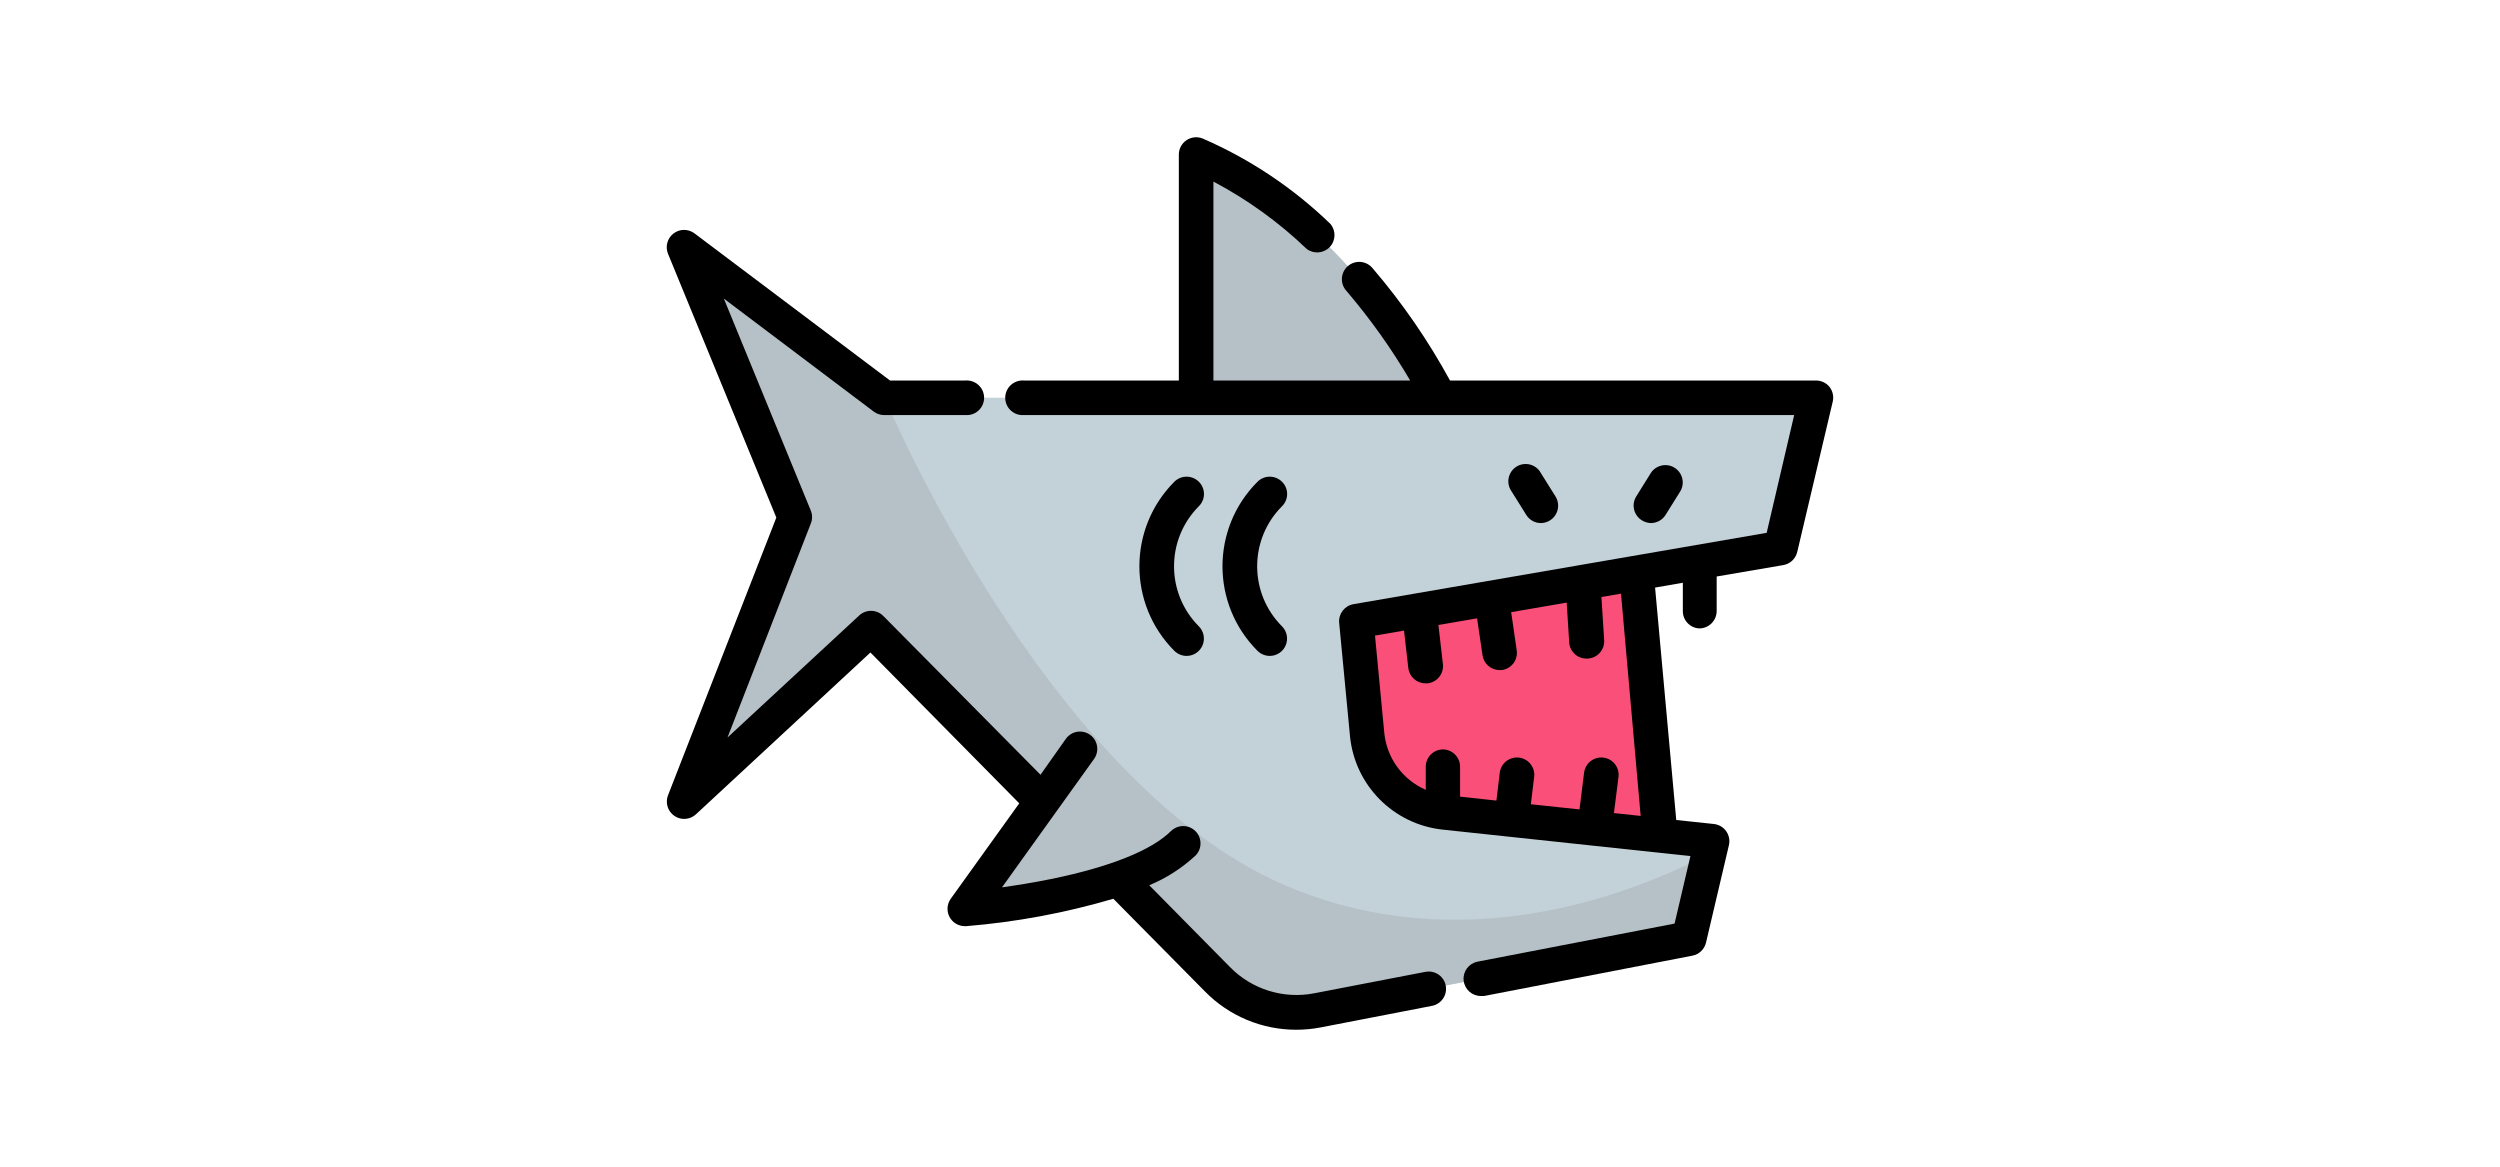
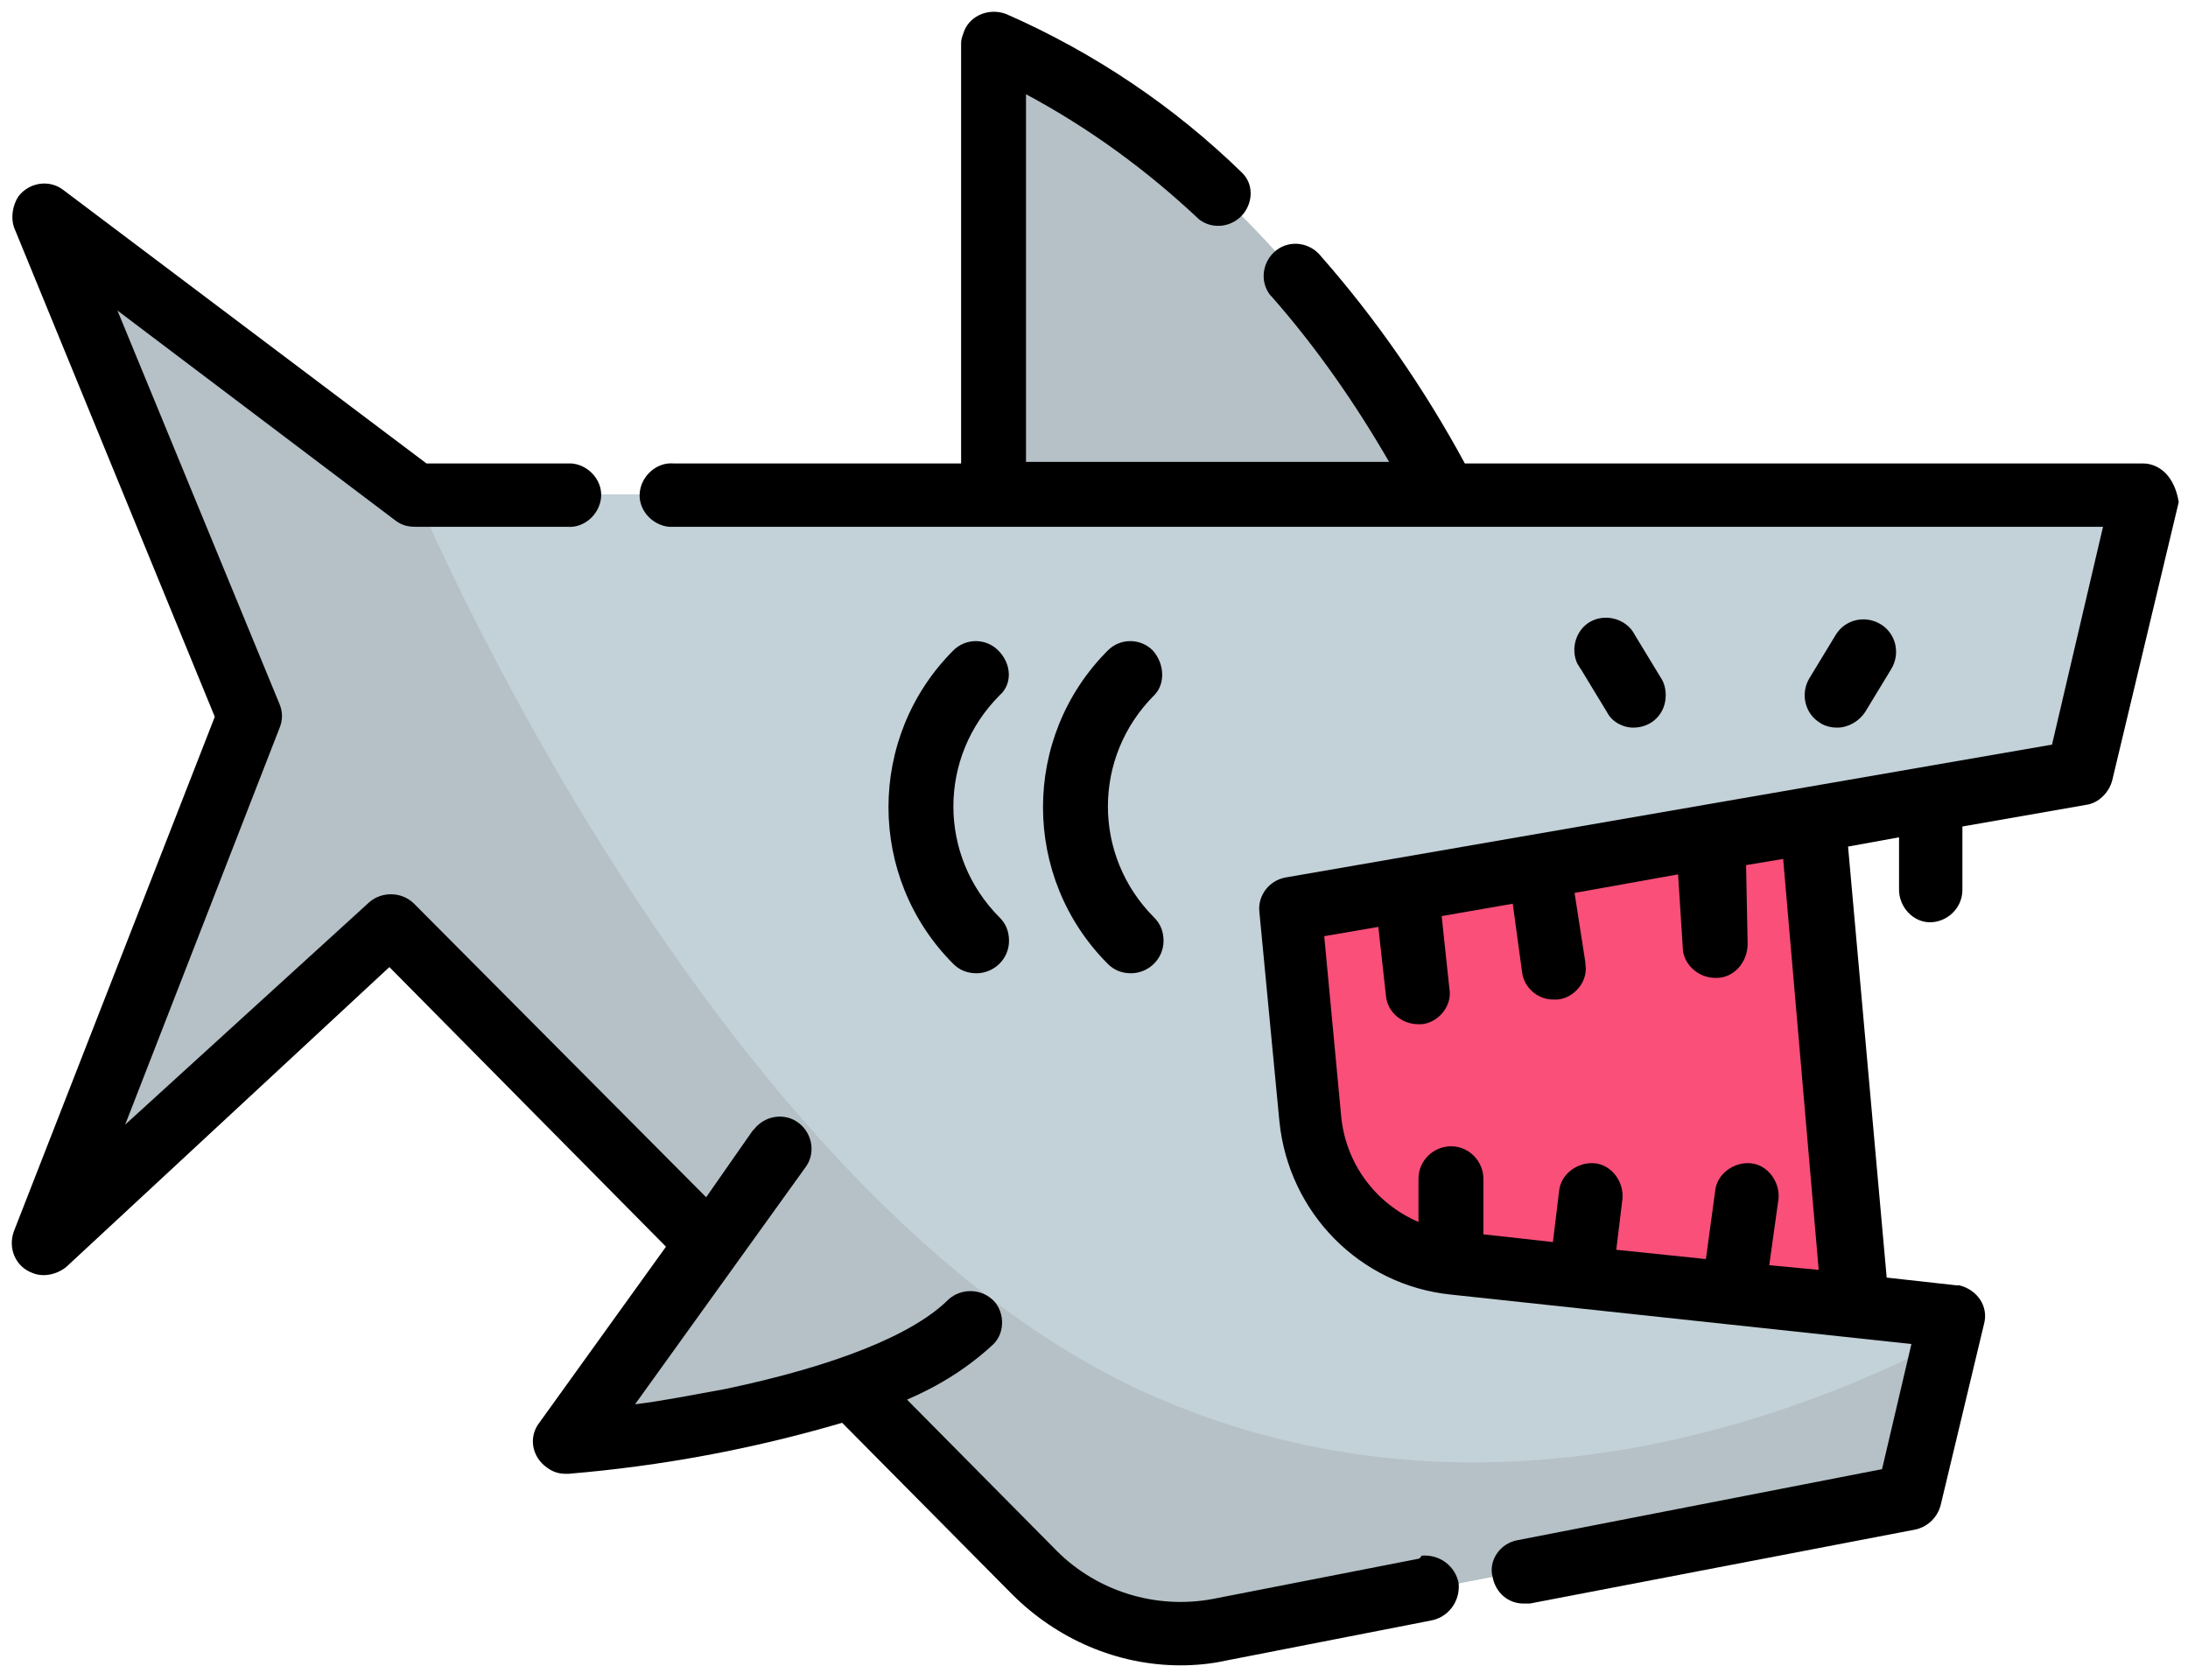
- <svg xmlns="http://www.w3.org/2000/svg" id="ff401e1b-3723-4571-8418-17e74ba04f57" viewBox="0 0 300 140">
-   <defs>
-     <style>.a5a9f297-4657-464d-b8ca-8bc7a02f7119{fill:#f94f79;}.eab66640-f0fb-405c-8f9d-3b26945021bb{fill:#b5c1c6;}.bf10df07-d111-465c-82ef-55192c6de2dd{fill:#c3d1d8;}</style>
-   </defs>
-   <polygon class="a5a9f297-4657-464d-b8ca-8bc7a02f7119" points="199.17 100.14 196.31 68.76 169.01 56.67 127.01 76.63 165.68 111.14 199.17 100.14" />
-   <path class="eab66640-f0fb-405c-8f9d-3b26945021bb" d="M172.75,47.73s-10.2-21.2-29.22-29.21V47.73" />
-   <path class="bf10df07-d111-465c-82ef-55192c6de2dd" d="M213.68,65.76l-50.91,8.79,1.28,13.59a10.39,10.39,0,0,0,9.23,9.35l32.12,3.43-.38,1.59-2.38,10.1-44.57,8.63a13.31,13.31,0,0,1-12-3.72l-11.89-12L125,96.18,104.5,75.38,82.08,96.17l13.26-34.1L82.08,29.64l24.08,18.09H217.92Z" />
-   <path class="eab66640-f0fb-405c-8f9d-3b26945021bb" d="M205,102.51l-2.38,10.1-44.57,8.63a13.31,13.31,0,0,1-12-3.72l-11.89-12L125,96.18,104.5,75.38,82.08,96.17l13.26-34.1L82.08,29.64l24.08,18.09S125.35,93.67,154,106.15C175.23,115.37,195.75,107.33,205,102.51Z" />
-   <path class="eab66640-f0fb-405c-8f9d-3b26945021bb" d="M129.5,89.93l-13.72,19.13s19.75-1.46,26.2-7.9" />
-   <path d="M184.9,62.77a2.09,2.09,0,0,0,1.77-3.18l-1.74-2.78A2.08,2.08,0,1,0,181.41,59l1.73,2.77A2.07,2.07,0,0,0,184.9,62.77Z" />
-   <path d="M198.11,62.77a2.09,2.09,0,0,0,1.77-1L201.61,59a2.08,2.08,0,1,0-3.53-2.21l-1.73,2.78a2.08,2.08,0,0,0,.66,2.86A2.15,2.15,0,0,0,198.11,62.77Z" />
-   <path d="M219.55,46.44a2.08,2.08,0,0,0-1.63-.78H174a78.33,78.33,0,0,0-9.26-13.44,2.08,2.08,0,1,0-3.16,2.7,74.73,74.73,0,0,1,7.64,10.74H145.61V21.79a49.68,49.68,0,0,1,11.18,8.07,2.08,2.08,0,0,0,2.85-3,51.72,51.72,0,0,0-15.3-10.23,2.08,2.08,0,0,0-2.88,1.92V45.66H122.85a2.08,2.08,0,1,0,0,4.15H215.3L212,63.94,162.42,72.5a2.08,2.08,0,0,0-1.72,2.24L162,88.34a12.5,12.5,0,0,0,11.08,11.21l29.77,3.18-1.9,8.1-23.65,4.57a2.08,2.08,0,0,0,.39,4.12l.4,0,25-4.84a2.08,2.08,0,0,0,1.63-1.56l2.75-11.7a2.08,2.08,0,0,0-1.8-2.54l-4.52-.48-2.54-27.89,3.33-.58,0,3.38a2.07,2.07,0,0,0,2,2.1h0A2.09,2.09,0,0,0,206,73.32l0-4.14,8-1.37a2.09,2.09,0,0,0,1.67-1.58l4.25-18A2.09,2.09,0,0,0,219.55,46.44ZM196.88,97.91l-3.21-.34.55-4.33a2.08,2.08,0,0,0-4.13-.52l-.55,4.41-5.84-.62.4-3.28a2.08,2.08,0,0,0-4.13-.5l-.4,3.34-4.36-.47,0-3.57a2.08,2.08,0,0,0-2.06-2.1h0A2.08,2.08,0,0,0,171.09,92l0,2.78A8.34,8.34,0,0,1,166.12,88L165,76.27l3.48-.6.52,4.52A2.08,2.08,0,0,0,171.08,82h.24a2.08,2.08,0,0,0,1.83-2.3L172.61,75l4.64-.8.65,4.43a2.08,2.08,0,0,0,2,1.78l.3,0A2.08,2.08,0,0,0,182,78l-.66-4.54L188,72.31l.3,4.72a2.07,2.07,0,0,0,2.07,2h.13a2.08,2.08,0,0,0,2-2.21l-.33-5.18,2.35-.4Z" />
-   <path d="M171,116.63l-13.27,2.56a11.17,11.17,0,0,1-10.13-3.14l-9.69-9.82a18.65,18.65,0,0,0,5.59-3.6,2.08,2.08,0,0,0-2.94-2.94c-2.34,2.34-7.33,4.34-14.42,5.79-2.15.44-4.19.76-5.9,1l11-15.34a2.08,2.08,0,1,0-3.38-2.42l-3,4.25L106,73.92a2.08,2.08,0,0,0-2.9-.06L87.3,88.5l10-25.68a2.05,2.05,0,0,0,0-1.54L86.86,35.83l18,13.57a2.08,2.08,0,0,0,1.25.41h9.76a2.08,2.08,0,1,0,0-4.15h-9.07L83.33,28a2.08,2.08,0,0,0-3.17,2.45l13,31.66-13,33.33a2.08,2.08,0,0,0,3.35,2.28l20.94-19.42L122.31,96.4l-8.22,11.45a2.08,2.08,0,0,0,1.69,3.29h.15a87.4,87.4,0,0,0,17.67-3.29l11,11.13a15.32,15.32,0,0,0,10.94,4.59,15.48,15.48,0,0,0,2.94-.28l13.27-2.57a2.08,2.08,0,1,0-.79-4.08Z" />
-   <path d="M153.84,57.81a2.08,2.08,0,0,0-2.94,0,14.35,14.35,0,0,0,0,20.29,2.11,2.11,0,0,0,1.47.61,2.08,2.08,0,0,0,1.47-3.55,10.2,10.2,0,0,1,0-14.41A2.06,2.06,0,0,0,153.84,57.81Z" />
-   <path d="M143.86,57.81a2.08,2.08,0,0,0-2.94,0,14.37,14.37,0,0,0,0,20.29,2.11,2.11,0,0,0,1.47.61,2.08,2.08,0,0,0,1.47-3.55,10.21,10.21,0,0,1,0-14.41A2.06,2.06,0,0,0,143.86,57.81Z" />
+ <svg xmlns="http://www.w3.org/2000/svg" version="1.1" id="ff401e1b-3723-4571-8418-17e74ba04f57" x="0px" y="0px" viewBox="0 0 141.6 108.7" style="enable-background:new 0 0 141.6 108.7;" xml:space="preserve">
+   <style type="text/css">
+ 	.st0{fill:#F94F79;}
+ 	.st1{fill:#B5C1C6;}
+ 	.st2{fill:#C3D1D8;}
+ </style>
+   <polygon class="st0" points="120,84.5 117.1,53.1 89.8,41 47.8,60.9 86.5,95.5 " />
+   <path class="st1" d="M93.5,32c0,0-10.2-21.2-29.2-29.2V32" />
+   <path class="st2" d="M134.5,50.1l-50.9,8.8l1.3,13.6c0.5,4.9,4.3,8.8,9.2,9.3l32.1,3.4l-0.4,1.6l-2.4,10.1l-44.6,8.6  c-4.4,0.8-8.9-0.6-12-3.7L55,89.8l-9.2-9.3L25.3,59.7L2.9,80.5l13.3-34.1L2.9,14L26.9,32h111.8L134.5,50.1z" />
+   <path class="st1" d="M125.8,86.8l-2.4,10.1l-44.6,8.6c-4.4,0.8-8.9-0.6-12-3.7l-11.9-12l-9.2-9.3L25.3,59.7L2.9,80.5l13.3-34.1  L2.9,14L26.9,32c0,0,19.2,45.9,47.8,58.4C96,99.7,116.5,91.6,125.8,86.8z" />
+   <path class="st1" d="M50.3,74.2L36.6,93.4c0,0,19.8-1.5,26.2-7.9" />
+   <path d="M105.7,47.1c1.2,0,2.1-0.9,2.1-2.1c0-0.4-0.1-0.8-0.3-1.1l-1.7-2.8c-0.5-1-1.8-1.4-2.8-0.9c-1,0.5-1.4,1.8-0.9,2.8  c0.1,0.1,0.1,0.2,0.2,0.3l1.7,2.8C104.3,46.7,105,47.1,105.7,47.1z" />
+   <path d="M118.9,47.1c0.7,0,1.4-0.4,1.8-1l1.7-2.8c0.6-1,0.3-2.3-0.7-2.9c-1-0.6-2.3-0.3-2.9,0.7l0,0l-1.7,2.8  c-0.6,1-0.3,2.3,0.7,2.9C118.1,47,118.5,47.1,118.9,47.1z" />
+   <path d="M140.3,30.8c-0.4-0.5-1-0.8-1.6-0.8H94.8c-2.6-4.8-5.7-9.3-9.3-13.4c-0.7-0.9-2-1.1-2.9-0.4c-0.9,0.7-1.1,2-0.4,2.9  c0,0,0.1,0.1,0.1,0.1c2.9,3.3,5.4,6.9,7.6,10.7H66.4V6.1c4.1,2.2,7.8,4.9,11.2,8.1c0.9,0.7,2.2,0.5,2.9-0.4c0.6-0.8,0.6-1.9-0.1-2.6  C76,6.9,70.8,3.4,65.1,0.9c-1.1-0.4-2.3,0.1-2.7,1.1c-0.1,0.3-0.2,0.5-0.2,0.8V30H43.6c-1.1-0.1-2.1,0.8-2.2,1.9  c-0.1,1.1,0.8,2.1,1.9,2.2c0.1,0,0.2,0,0.3,0h92.5l-3.3,14.1l-49.6,8.6c-1.1,0.2-1.8,1.2-1.7,2.2l1.3,13.6  c0.6,5.9,5.2,10.6,11.1,11.2l29.8,3.2l-1.9,8.1l-23.6,4.6c-1.1,0.2-1.9,1.3-1.6,2.4c0.2,1,1,1.7,2,1.7h0.4l25-4.8  c0.8-0.2,1.4-0.8,1.6-1.6l2.8-11.7c0.3-1.1-0.4-2.2-1.6-2.5c-0.1,0-0.2,0-0.2,0l-4.5-0.5l-2.5-27.9l3.3-0.6v3.4c0,1.1,0.9,2.1,2,2.1  l0,0c1.1,0,2.1-0.9,2.1-2.1v-4.1l8-1.4c0.8-0.1,1.5-0.8,1.7-1.6l4.3-18C140.9,31.9,140.7,31.3,140.3,30.8z M117.7,82.2l-3.2-0.3  l0.6-4.3c0.1-1.1-0.7-2.2-1.8-2.3c-1.1-0.1-2.2,0.7-2.3,1.8l-0.6,4.4l-5.8-0.6l0.4-3.3c0.1-1.1-0.7-2.2-1.8-2.3s-2.2,0.7-2.3,1.8  l0,0l-0.4,3.3L96,79.9v-3.6c0-1.1-0.9-2.1-2.1-2.1c0,0,0,0,0,0l0,0c-1.1,0-2.1,0.9-2.1,2.1v2.8c-2.8-1.2-4.7-3.8-5-6.8l-1.1-11.7  l3.5-0.6l0.5,4.5c0.1,1,1,1.8,2.1,1.8h0.2c1.1-0.1,2-1.2,1.8-2.3l-0.5-4.7l4.6-0.8l0.6,4.4c0.1,1,1,1.8,2,1.8h0.3  c1.1-0.1,2-1.2,1.8-2.3c0,0,0-0.1,0-0.1l-0.7-4.5l6.7-1.2l0.3,4.7c0,1.1,1,2,2.1,2h0.1c1.1,0,2-1,2-2.2c0,0,0,0,0-0.1L113,56  l2.4-0.4L117.7,82.2z" />
+   <path d="M91.8,100.9l-13.3,2.6c-3.7,0.7-7.5-0.5-10.1-3.1l-9.7-9.8c2.1-0.9,4-2.1,5.6-3.6c0.8-0.8,0.7-2.2-0.1-2.9  c-0.8-0.7-2-0.7-2.8,0c-2.3,2.3-7.3,4.3-14.4,5.8c-2.2,0.4-4.2,0.8-5.9,1l11-15.3c0.7-0.9,0.5-2.2-0.4-2.9c-0.9-0.7-2.2-0.5-2.9,0.4  c0,0-0.1,0.1-0.1,0.1l-3,4.3l-18.9-19c-0.8-0.8-2.1-0.8-2.9-0.1L8.1,72.8l10-25.7c0.2-0.5,0.2-1,0-1.5L7.6,20.1l18,13.6  c0.4,0.3,0.8,0.4,1.3,0.4h9.8c1.1,0.1,2.1-0.8,2.2-1.9c0.1-1.1-0.8-2.1-1.9-2.2c-0.1,0-0.2,0-0.3,0h-9.1L4.1,12.3  c-0.9-0.7-2.2-0.5-2.9,0.4c-0.4,0.6-0.5,1.4-0.3,2l13,31.7l-13,33.3c-0.4,1.1,0.1,2.3,1.2,2.7c0.7,0.3,1.6,0.1,2.2-0.4l20.9-19.4  l17.9,18.1l-8.2,11.4c-0.7,0.9-0.5,2.2,0.5,2.9c0.4,0.3,0.8,0.4,1.2,0.4h0.2c6-0.5,11.9-1.6,17.7-3.3l11,11.1  c2.9,2.9,6.8,4.6,10.9,4.6c1,0,2-0.1,2.9-0.3l13.3-2.6c1.1-0.2,1.9-1.2,1.8-2.4c-0.2-1.1-1.2-1.9-2.4-1.8  C91.9,100.9,91.8,100.9,91.8,100.9L91.8,100.9z" />
+   <path d="M74.6,42.1c-0.8-0.8-2.1-0.8-2.9,0c-5.6,5.6-5.6,14.7,0,20.3c0.4,0.4,0.9,0.6,1.5,0.6c1.1,0,2.1-0.9,2.1-2.1  c0-0.6-0.2-1.1-0.6-1.5c-4-4-4-10.4,0-14.4C75.4,44.3,75.4,43,74.6,42.1C74.6,42.1,74.6,42.1,74.6,42.1z" />
+   <path d="M64.6,42.1c-0.8-0.8-2.1-0.8-2.9,0c-5.6,5.6-5.6,14.7,0,20.3c0.4,0.4,0.9,0.6,1.5,0.6c1.1,0,2.1-0.9,2.1-2.1  c0-0.6-0.2-1.1-0.6-1.5c-4-4-4-10.4,0-14.4C65.5,44.3,65.5,43,64.6,42.1C64.7,42.1,64.7,42.1,64.6,42.1z" />
</svg>
